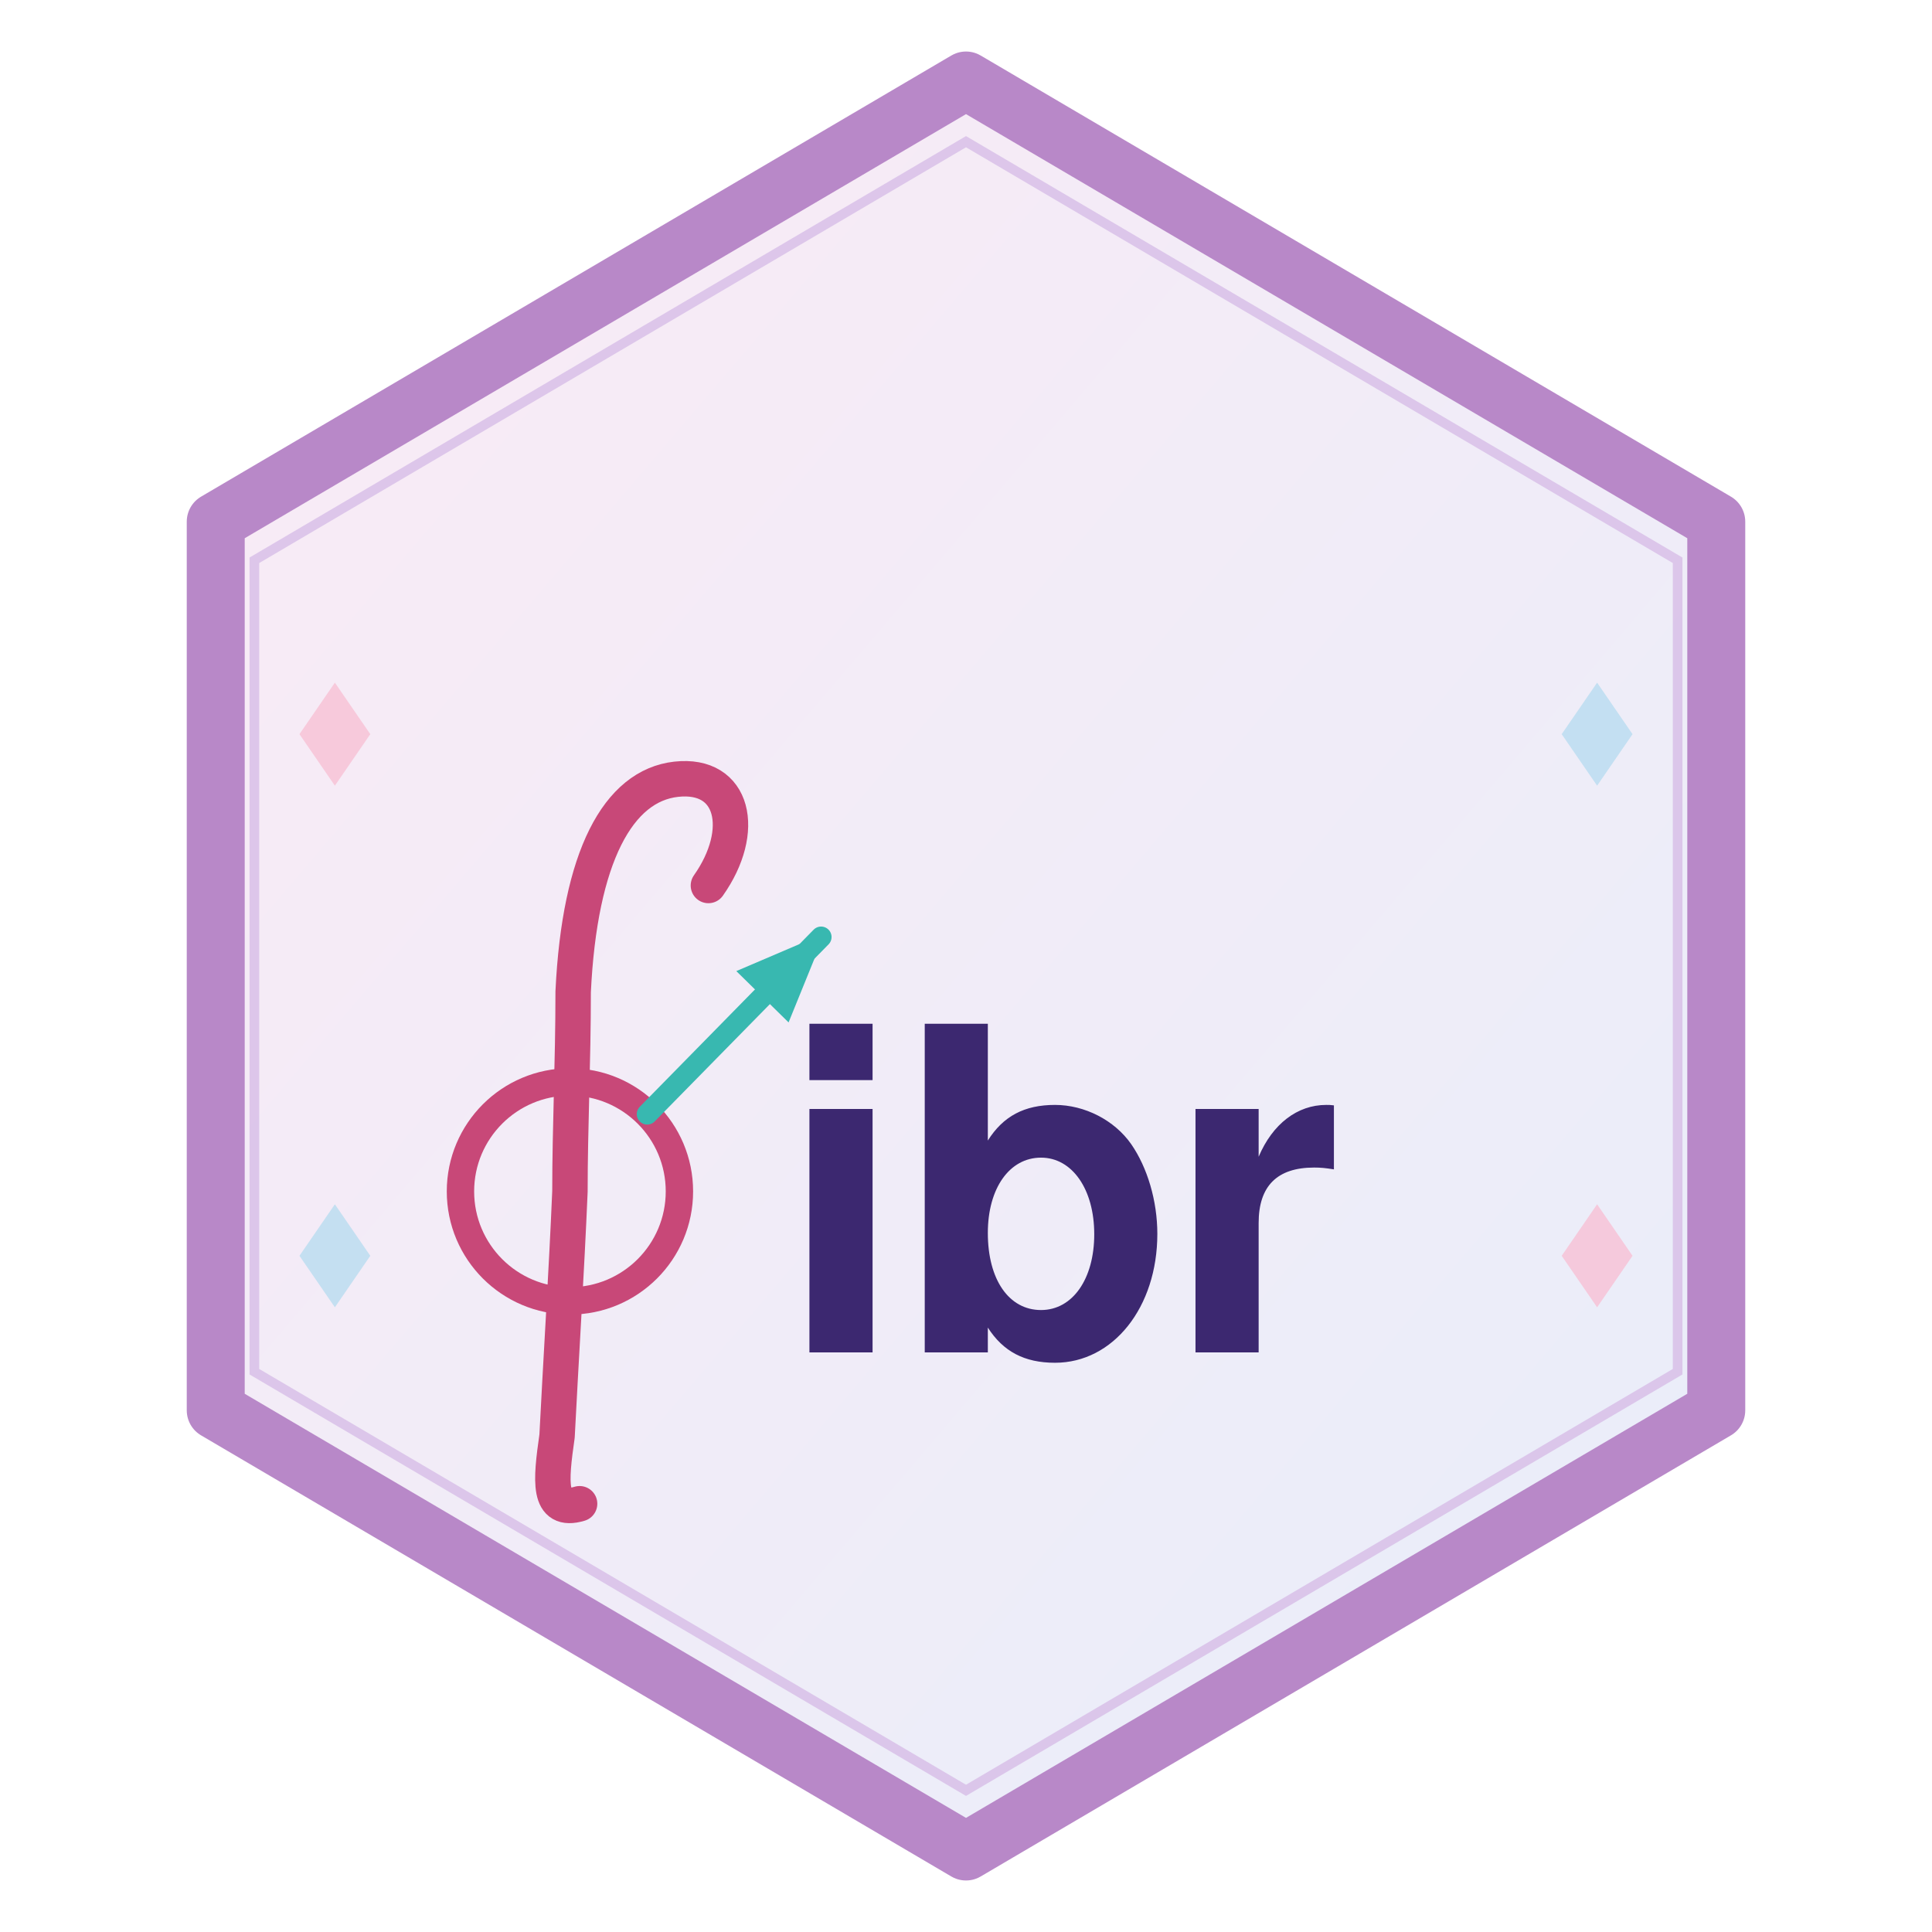
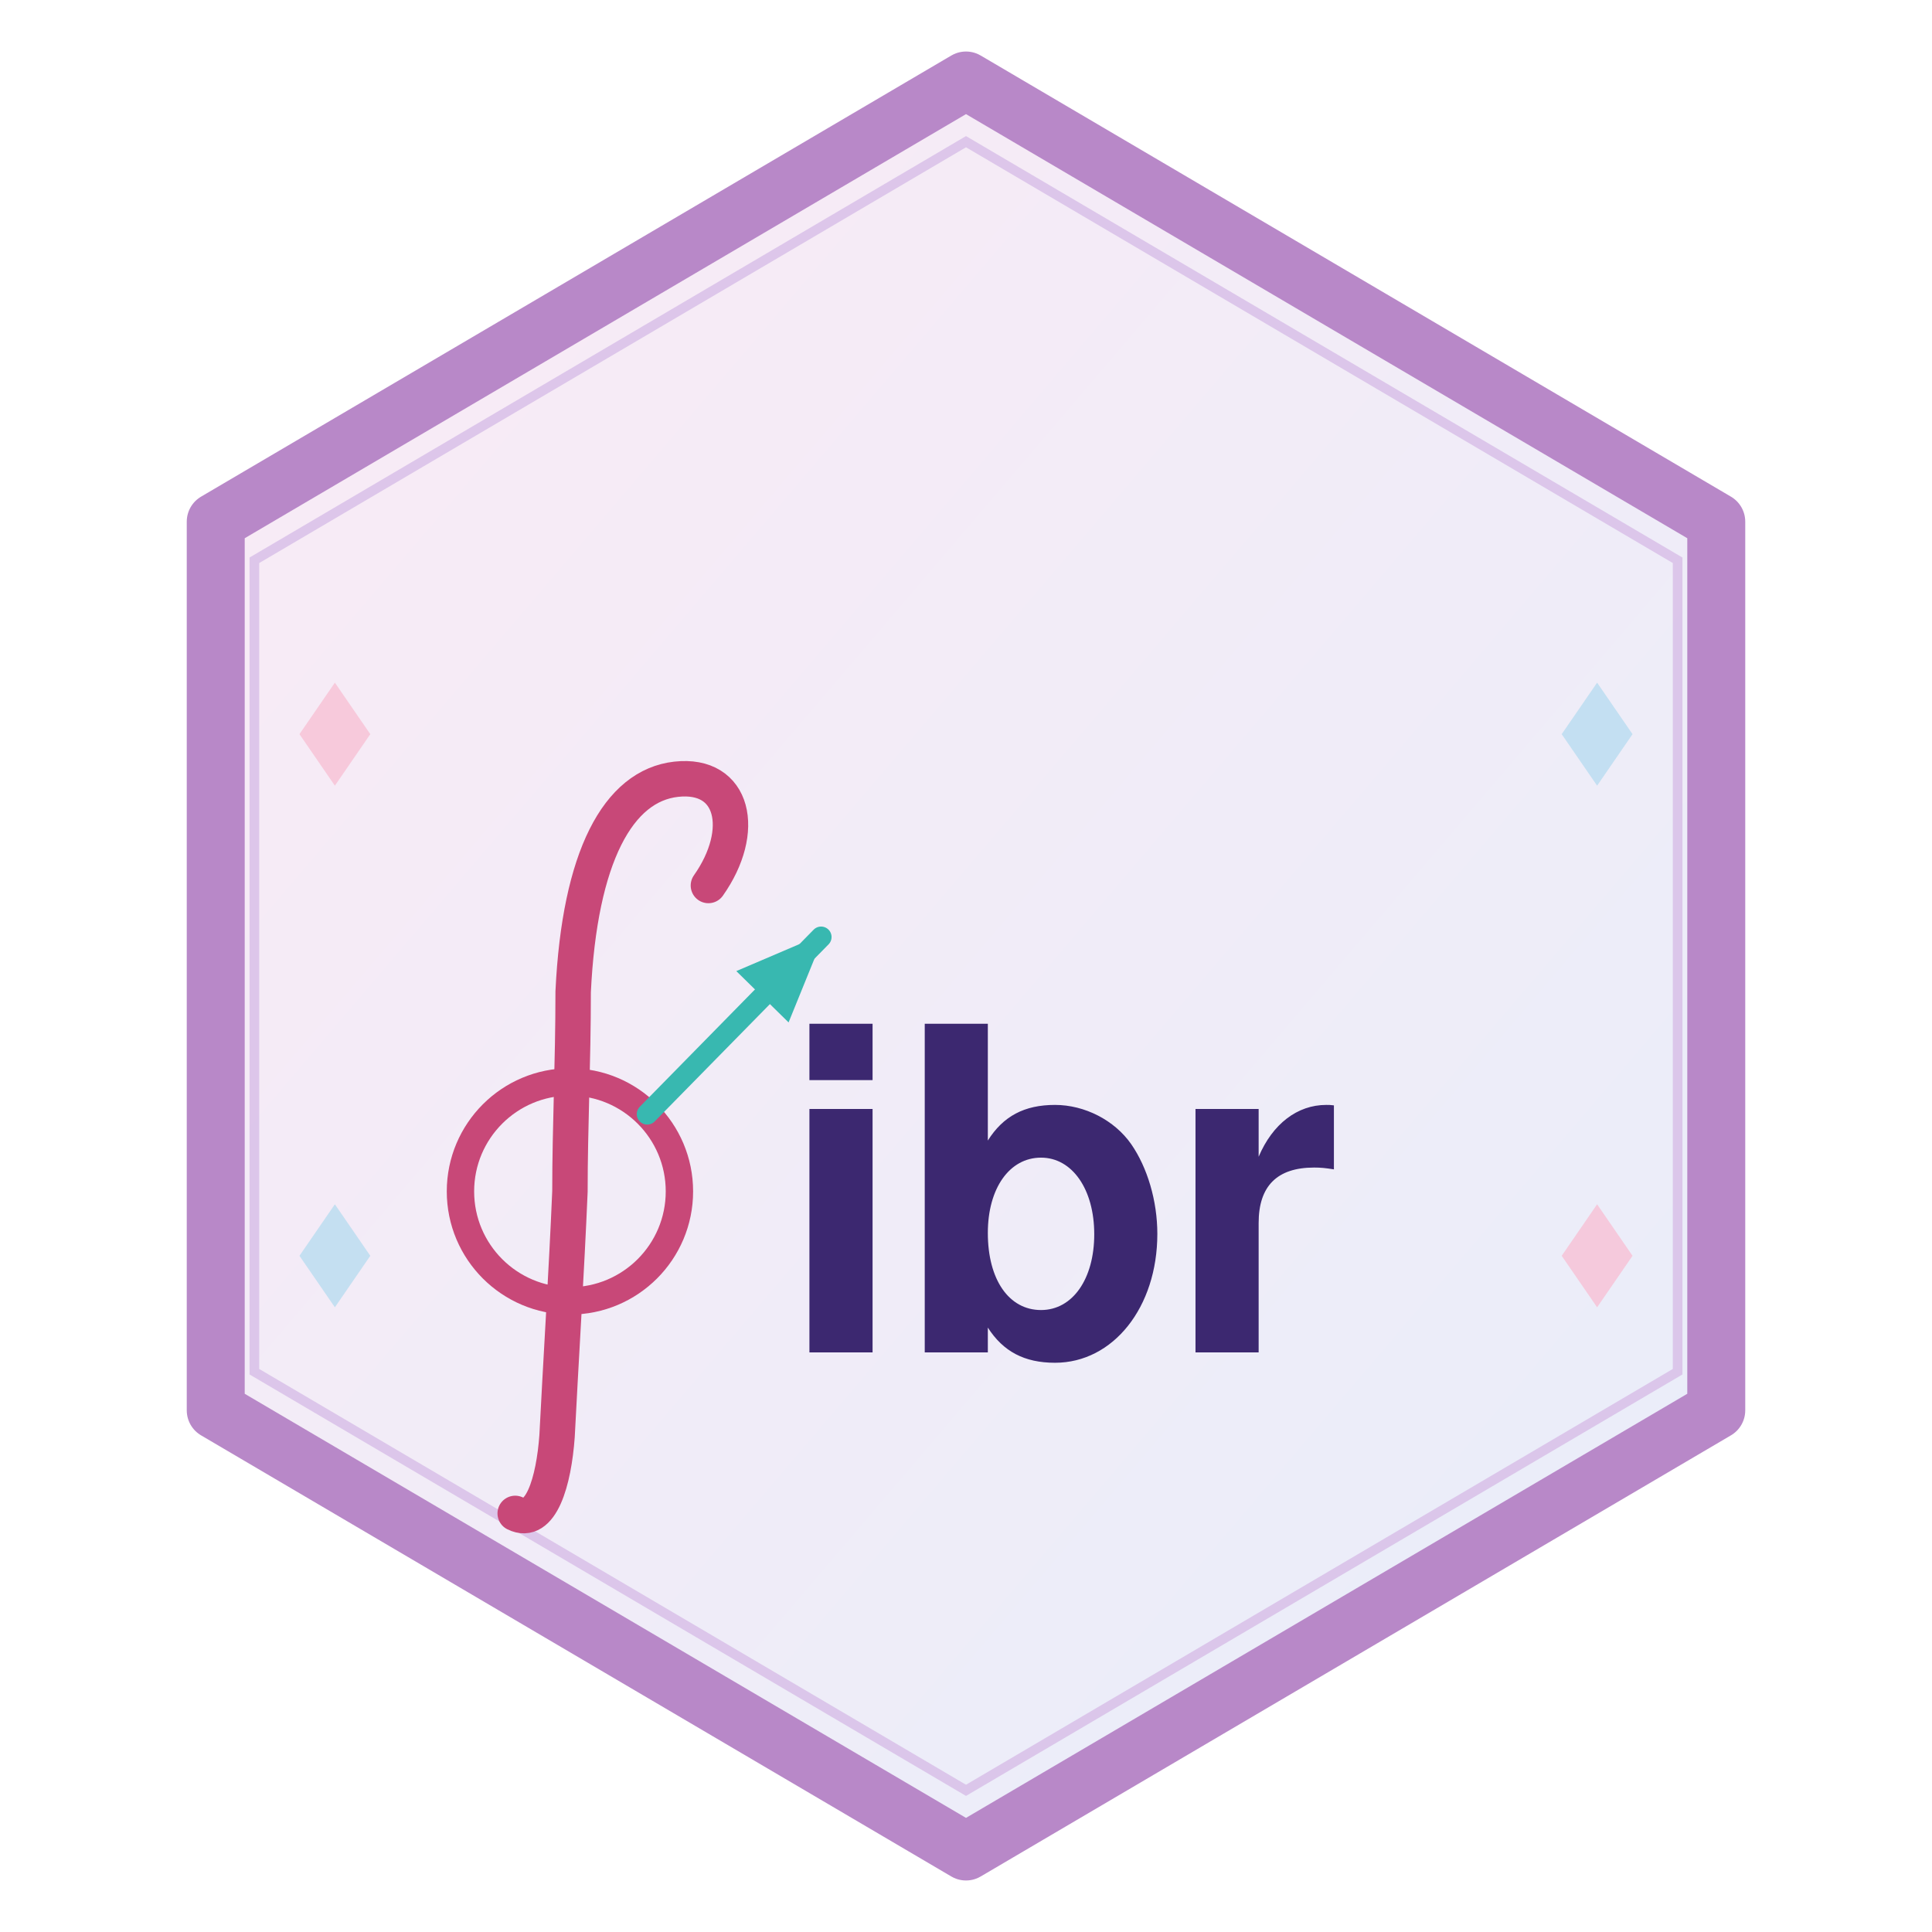
<svg xmlns="http://www.w3.org/2000/svg" viewBox="0 0 600 600">
  <defs>
    <linearGradient id="bg" x1="0%" y1="0%" x2="100%" y2="100%">
      <stop offset="0%" stop-color="#FAEAF5" />
      <stop offset="100%" stop-color="#E8EEFA" />
    </linearGradient>
    <marker id="tip" viewBox="0 0 10 10" refX="8" refY="5" markerWidth="5" markerHeight="5" orient="auto">
      <path d="M 0 1.5 L 8.5 5 L 0 8.5 z" fill="#38B8B0" />
    </marker>
  </defs>
  <polygon points="300,25 533,162 533,438 300,575 67,438 67,162" fill="url(#bg)" stroke="#B888C8" stroke-width="18" stroke-linejoin="round" />
  <polygon points="300,44 521,174 521,426 300,556 79,426 79,174" fill="none" stroke="#D8C0E8" stroke-width="3" opacity="0.85" />
-   <path d="M 220,275            C 232,258 228,240 210,242            C 192,244 180,266 178,308            C 178,330 177,350 177,370            C 176,394 174,426 173,446            C 171,460 170,470 180,467" fill="none" stroke="#C84878" stroke-width="11" stroke-linecap="round" stroke-linejoin="round" />
+   <path d="M 220,275            C 232,258 228,240 210,242            C 192,244 180,266 178,308            C 178,330 177,350 177,370            C 176,394 174,426 173,446            C 172,460 168,474 160,470" fill="none" stroke="#C84878" stroke-width="11" stroke-linecap="round" stroke-linejoin="round" />
  <circle cx="177" cy="370" r="34" fill="none" stroke="#C84878" stroke-width="8.5" />
  <line x1="201" y1="346" x2="255" y2="291" stroke="#38B8B0" stroke-width="6.5" stroke-linecap="round" marker-end="url(#tip)" />
  <text x="242" y="420" font-family="'Segoe UI', 'Helvetica Neue', Helvetica, Arial, sans-serif" font-weight="800" font-size="140" fill="#3C2870" letter-spacing="-2">ibr</text>
  <polygon points="104,212 115,228 104,244  93,228" fill="#F8C0D4" opacity="0.80" />
  <polygon points="496,212 507,228 496,244 485,228" fill="#B8DCF0" opacity="0.80" />
  <polygon points="104,374 115,390 104,406  93,390" fill="#B8DCF0" opacity="0.80" />
  <polygon points="496,374 507,390 496,406 485,390" fill="#F8C0D4" opacity="0.80" />
</svg>
